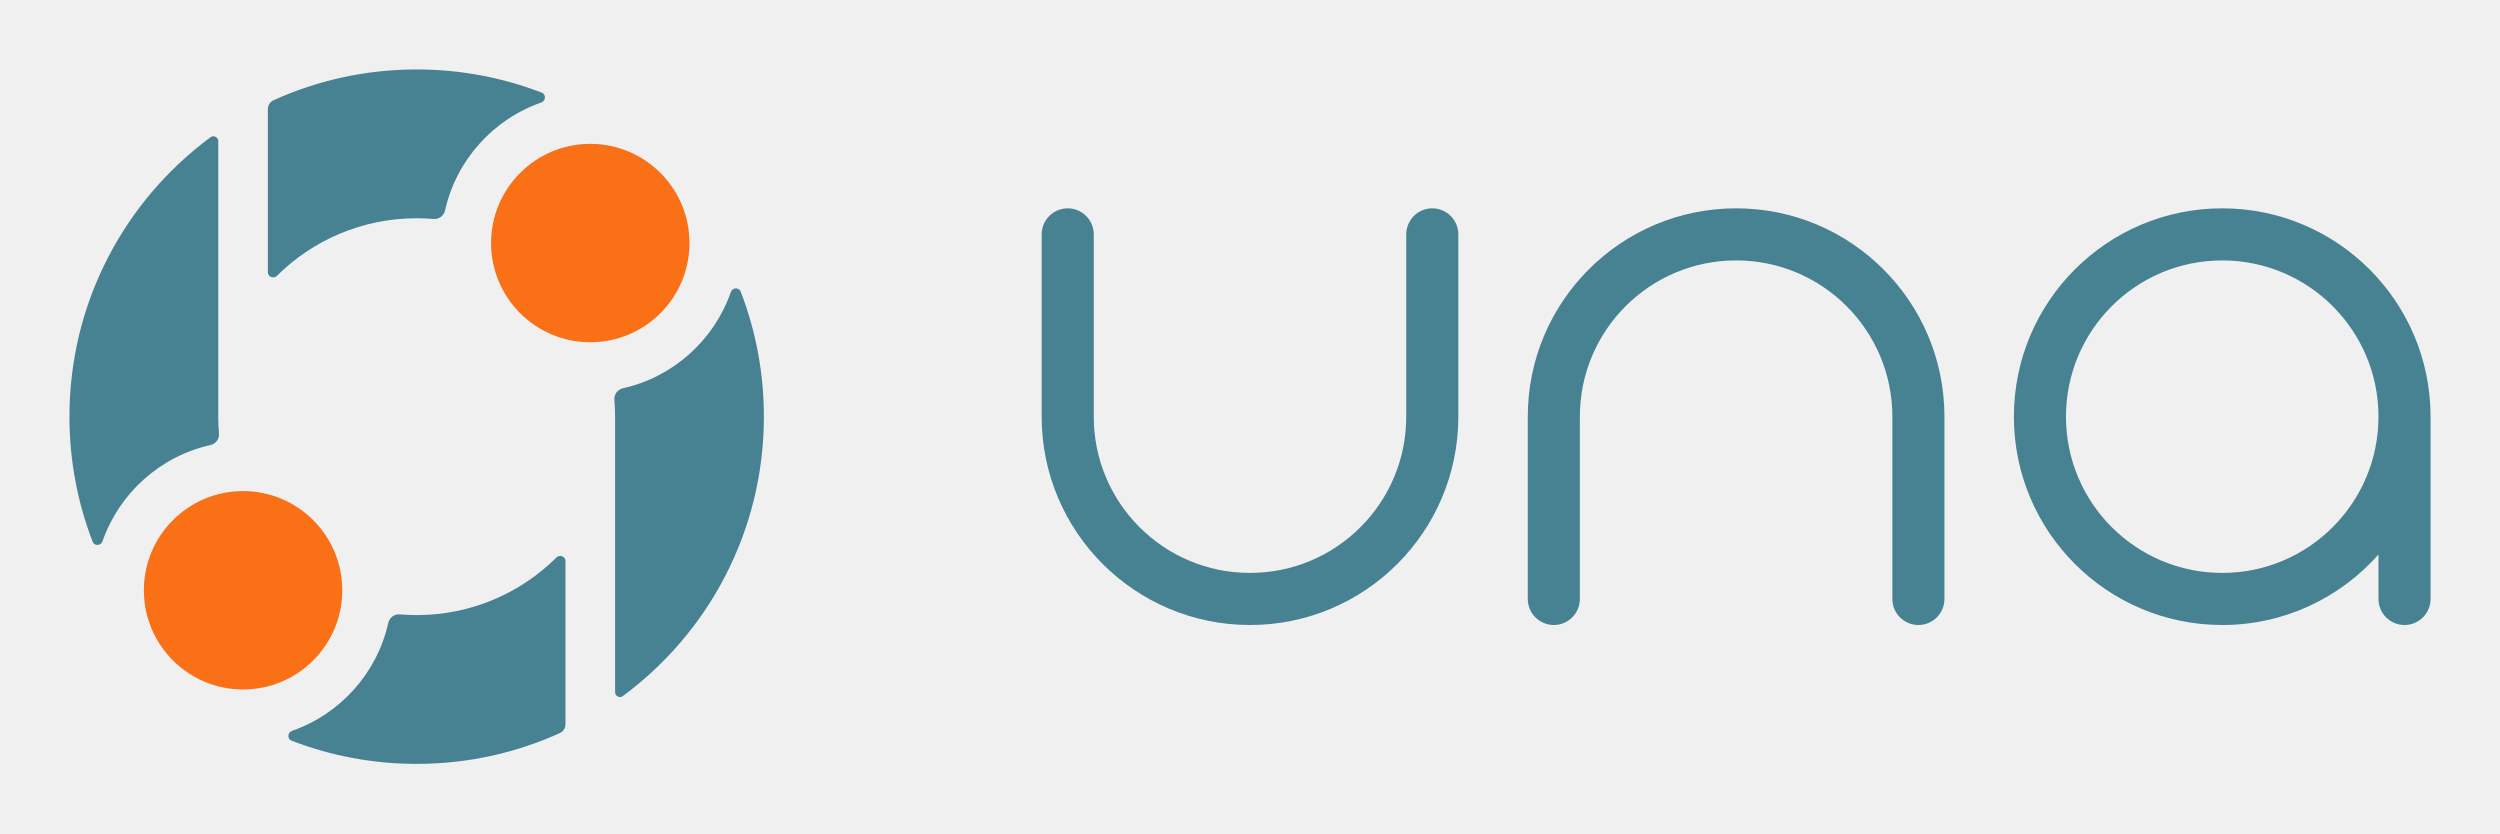
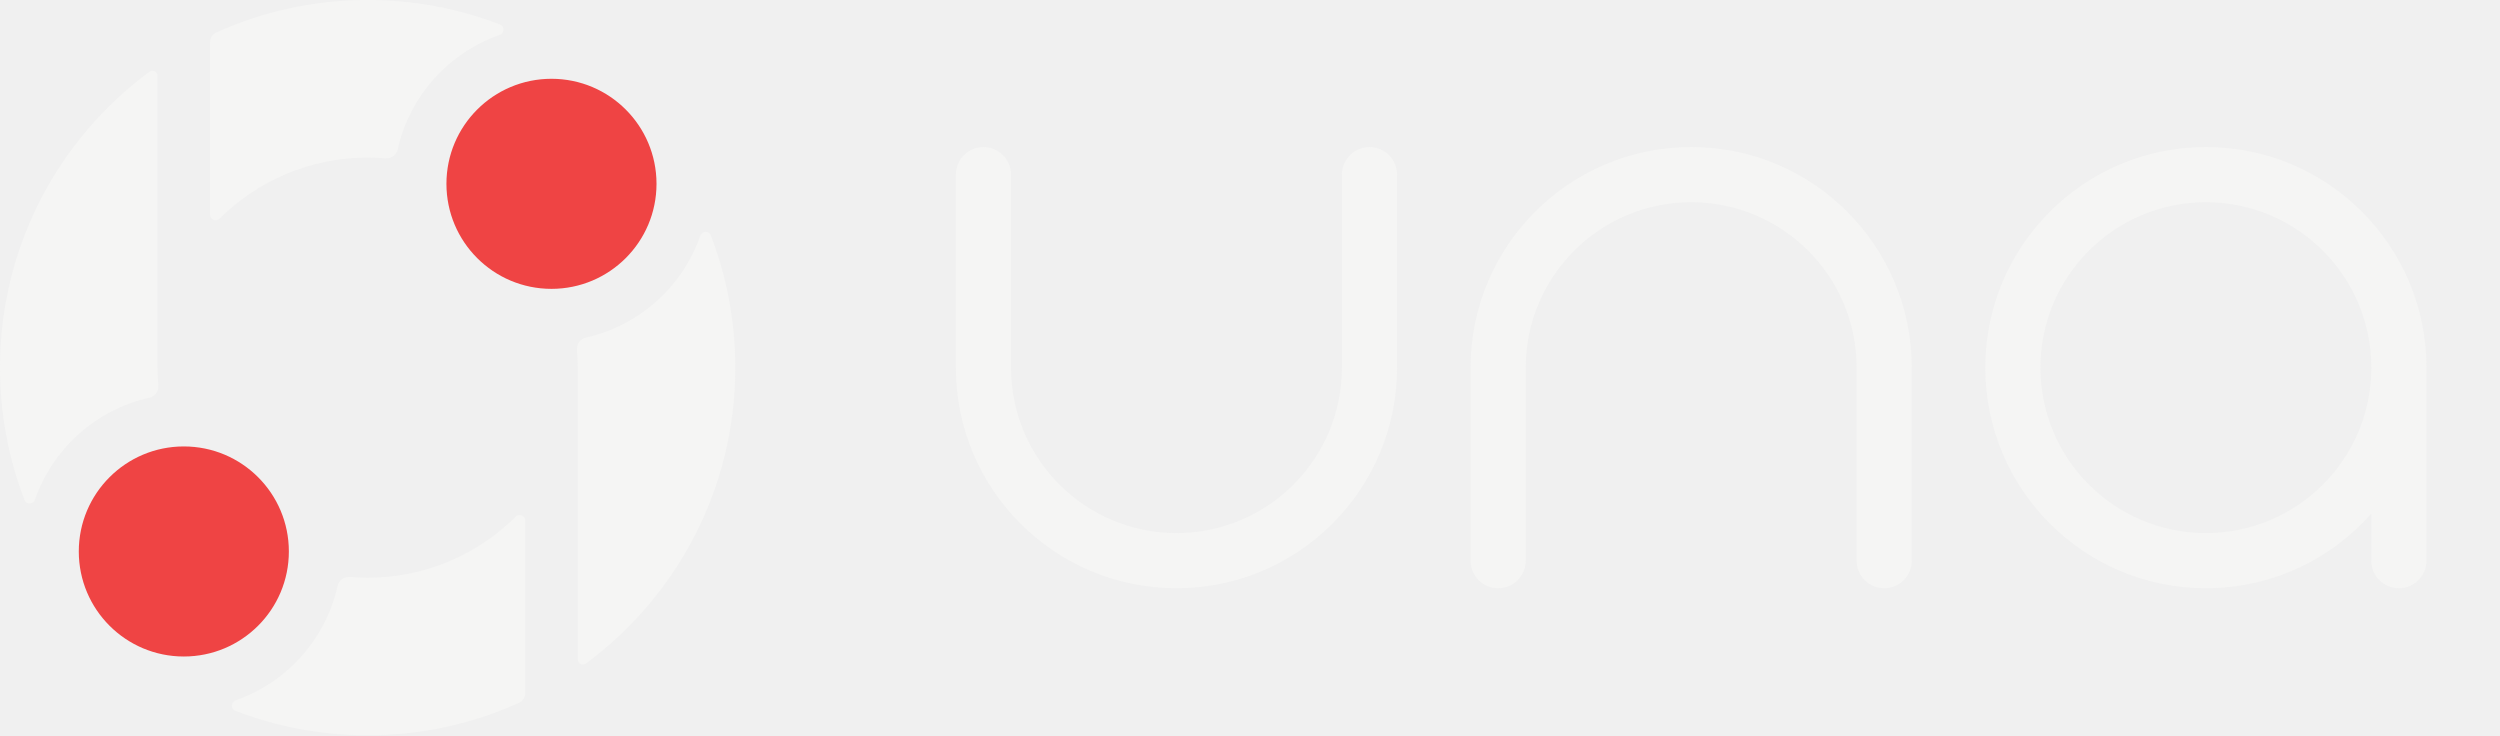
- <svg xmlns="http://www.w3.org/2000/svg" width="144" height="48" viewBox="0 0 144 48" fill="none">
-   <g clip-path="url(#clip0_14_140)">
-     <path d="M15.947 15.891C18.013 13.839 20.858 12.571 24 12.571C24.328 12.571 24.653 12.585 24.975 12.612C25.284 12.639 25.567 12.427 25.635 12.123C26.284 9.218 28.408 6.868 31.18 5.903C31.439 5.813 31.466 5.438 31.21 5.339C28.973 4.474 26.542 4 24 4C21.061 4 18.27 4.634 15.756 5.773C15.555 5.864 15.429 6.065 15.429 6.286V15.685C15.429 15.948 15.76 16.076 15.947 15.891Z" fill="#478293" />
-     <path d="M35.873 40.096C35.688 40.233 35.429 40.099 35.429 39.867V24C35.429 23.672 35.415 23.347 35.388 23.025C35.361 22.716 35.574 22.433 35.877 22.365C38.783 21.716 41.132 19.592 42.097 16.82C42.187 16.561 42.562 16.534 42.661 16.79C43.526 19.027 44 21.458 44 24C44 30.6 40.803 36.453 35.873 40.096Z" fill="#478293" />
-     <path d="M39.714 14C39.714 17.156 37.156 19.714 34 19.714C30.844 19.714 28.286 17.156 28.286 14C28.286 10.844 30.844 8.286 34 8.286C37.156 8.286 39.714 10.844 39.714 14Z" fill="#F97016" />
-     <path d="M5.903 31.18C5.813 31.439 5.438 31.466 5.339 31.21C4.474 28.973 4 26.542 4 24C4 17.4 7.197 11.547 12.127 7.904C12.312 7.767 12.572 7.902 12.572 8.133V24C12.572 24.328 12.585 24.653 12.612 24.975C12.639 25.284 12.427 25.567 12.123 25.635C9.218 26.284 6.869 28.408 5.903 31.18Z" fill="#478293" />
-     <path d="M32.244 42.227C32.445 42.136 32.571 41.935 32.571 41.714V32.315C32.571 32.052 32.24 31.924 32.053 32.109C29.987 34.161 27.142 35.429 24 35.429C23.672 35.429 23.347 35.415 23.025 35.388C22.716 35.361 22.433 35.573 22.365 35.877C21.716 38.783 19.592 41.131 16.82 42.097C16.561 42.187 16.534 42.562 16.79 42.661C19.027 43.526 21.458 44 24 44C26.939 44 29.73 43.366 32.244 42.227Z" fill="#478293" />
-     <path d="M19.715 34C19.715 37.156 17.156 39.714 14 39.714C10.844 39.714 8.286 37.156 8.286 34C8.286 30.844 10.844 28.286 14 28.286C17.156 28.286 19.715 30.844 19.715 34Z" fill="#F97016" />
-     <path d="M81 24C81 28.971 76.971 33 72 33C67.029 33 63 28.971 63 24V13.5C63 12.672 62.328 12 61.5 12C60.672 12 60 12.672 60 13.5V24C60 30.627 65.373 36 72 36C78.627 36 84 30.627 84 24V13.5C84 12.672 83.328 12 82.5 12C81.672 12 81 12.672 81 13.5V24Z" fill="#478293" />
-     <path d="M109 24V34.5C109 35.328 109.672 36 110.5 36C111.328 36 112 35.328 112 34.5V24C112 17.373 106.627 12 100 12C93.373 12 88 17.373 88 24V34.5C88 35.328 88.672 36 89.5 36C90.328 36 91 35.328 91 34.5V24C91 19.029 95.029 15 100 15C104.971 15 109 19.029 109 24Z" fill="#478293" />
-     <path fill-rule="evenodd" clip-rule="evenodd" d="M137 31.938V34.5C137 35.328 137.672 36 138.5 36V36C139.328 36 140 35.328 140 34.5V24C140 17.373 134.627 12 128 12C121.373 12 116 17.373 116 24C116 30.627 121.373 36 128 36C131.584 36 134.801 34.429 137 31.938ZM137 24C137 28.971 132.971 33 128 33C123.029 33 119 28.971 119 24C119 19.029 123.029 15 128 15C132.971 15 137 19.029 137 24Z" fill="#478293" />
-   </g>
-   <defs>
-     <clipPath id="clip0_14_140">
-       <rect width="144" height="48" fill="white" />
-     </clipPath>
-   </defs>
+ <svg xmlns="http://www.w3.org/2000/svg" width="136" height="40" viewBox="0 0 136 40" fill="none">
+   <path d="M11.947 11.891C14.013 9.839 16.858 8.571 20 8.571C20.328 8.571 20.653 8.585 20.975 8.612C21.284 8.639 21.567 8.427 21.635 8.123C22.284 5.218 24.408 2.868 27.18 1.903C27.439 1.813 27.466 1.438 27.21 1.339C24.973 0.474 22.542 0 20 0C17.061 0 14.27 0.634 11.756 1.773C11.555 1.864 11.429 2.065 11.429 2.286V11.685C11.429 11.948 11.76 12.076 11.947 11.891Z" fill="#F5F5F4" />
+   <path d="M31.873 36.096C31.688 36.233 31.429 36.099 31.429 35.867V20C31.429 19.672 31.415 19.347 31.388 19.025C31.361 18.716 31.573 18.433 31.877 18.365C34.783 17.716 37.132 15.592 38.097 12.82C38.187 12.561 38.562 12.534 38.661 12.79C39.526 15.027 40 17.458 40 20C40 26.6 36.803 32.453 31.873 36.096Z" fill="#F5F5F4" />
+   <path d="M35.714 10C35.714 13.156 33.156 15.714 30 15.714C26.844 15.714 24.286 13.156 24.286 10C24.286 6.844 26.844 4.286 30 4.286C33.156 4.286 35.714 6.844 35.714 10Z" fill="#EF4444" />
+   <path d="M1.903 27.18C1.813 27.439 1.438 27.466 1.339 27.21C0.474 24.973 0 22.542 0 20C0 13.4 3.197 7.547 8.127 3.904C8.312 3.767 8.571 3.902 8.571 4.133V20C8.571 20.328 8.585 20.653 8.612 20.975C8.639 21.284 8.427 21.567 8.123 21.635C5.218 22.284 2.869 24.408 1.903 27.18Z" fill="#F5F5F4" />
+   <path d="M28.244 38.227C28.445 38.136 28.571 37.935 28.571 37.714V28.315C28.571 28.052 28.24 27.924 28.053 28.109C25.987 30.161 23.142 31.429 20 31.429C19.672 31.429 19.347 31.415 19.025 31.388C18.716 31.361 18.433 31.573 18.365 31.877C17.716 34.783 15.592 37.131 12.82 38.097C12.561 38.187 12.534 38.562 12.79 38.661C15.027 39.526 17.458 40 20 40C22.939 40 25.73 39.366 28.244 38.227Z" fill="#F5F5F4" />
+   <path d="M15.714 30C15.714 33.156 13.156 35.714 10 35.714C6.844 35.714 4.286 33.156 4.286 30C4.286 26.844 6.844 24.286 10 24.286C13.156 24.286 15.714 26.844 15.714 30Z" fill="#EF4444" />
+   <path d="M73 20C73 24.971 68.971 29 64 29C59.029 29 55 24.971 55 20V9.5C55 8.672 54.328 8 53.5 8C52.672 8 52 8.672 52 9.5V20C52 26.627 57.373 32 64 32C70.627 32 76 26.627 76 20V9.5C76 8.672 75.329 8 74.5 8C73.672 8 73 8.672 73 9.5V20Z" fill="#F5F5F4" />
+   <path d="M101 20V30.5C101 31.328 101.672 32 102.5 32C103.329 32 104 31.328 104 30.5V20C104 13.373 98.627 8 92 8C85.373 8 80 13.373 80 20V30.5C80 31.328 80.672 32 81.5 32C82.329 32 83 31.328 83 30.5V20C83 15.029 87.029 11 92 11C96.971 11 101 15.029 101 20Z" fill="#F5F5F4" />
+   <path fill-rule="evenodd" clip-rule="evenodd" d="M129 27.938V30.5C129 31.328 129.672 32 130.5 32C131.329 32 132 31.328 132 30.5V20C132 13.373 126.628 8 120 8C113.373 8 108 13.373 108 20C108 26.627 113.373 32 120 32C123.584 32 126.801 30.429 129 27.938ZM129 20C129 24.971 124.971 29 120 29C115.03 29 111 24.971 111 20C111 15.029 115.03 11 120 11C124.971 11 129 15.029 129 20Z" fill="#F5F5F4" />
</svg>
